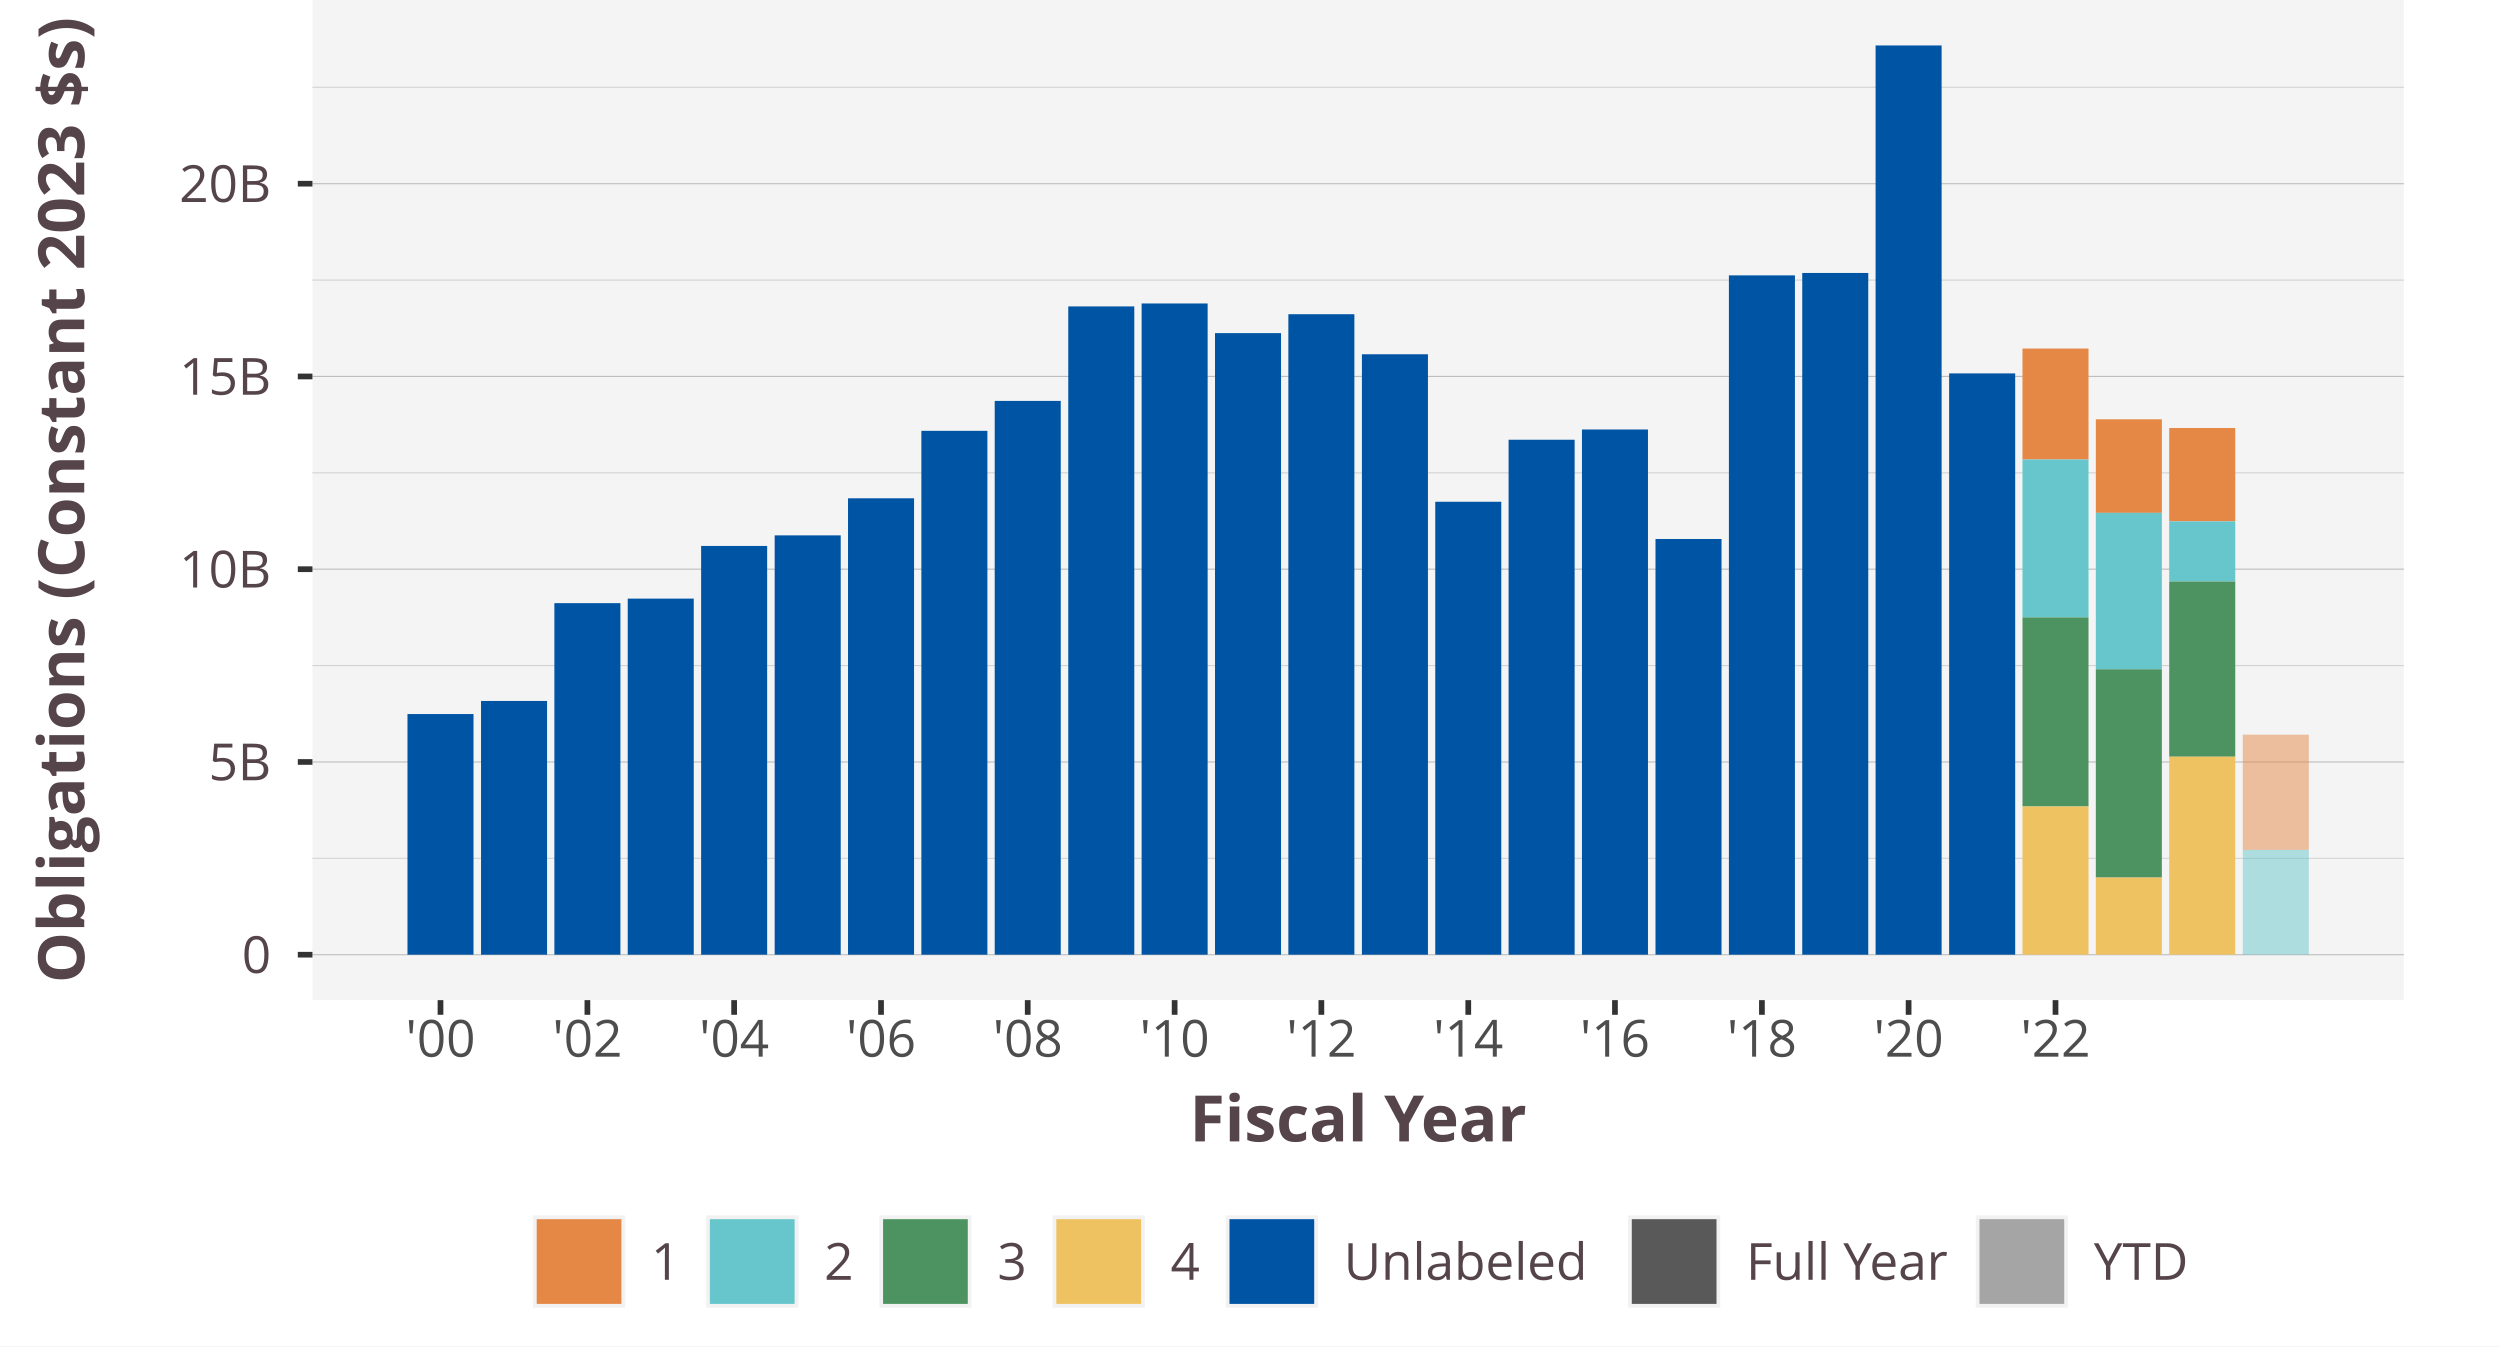
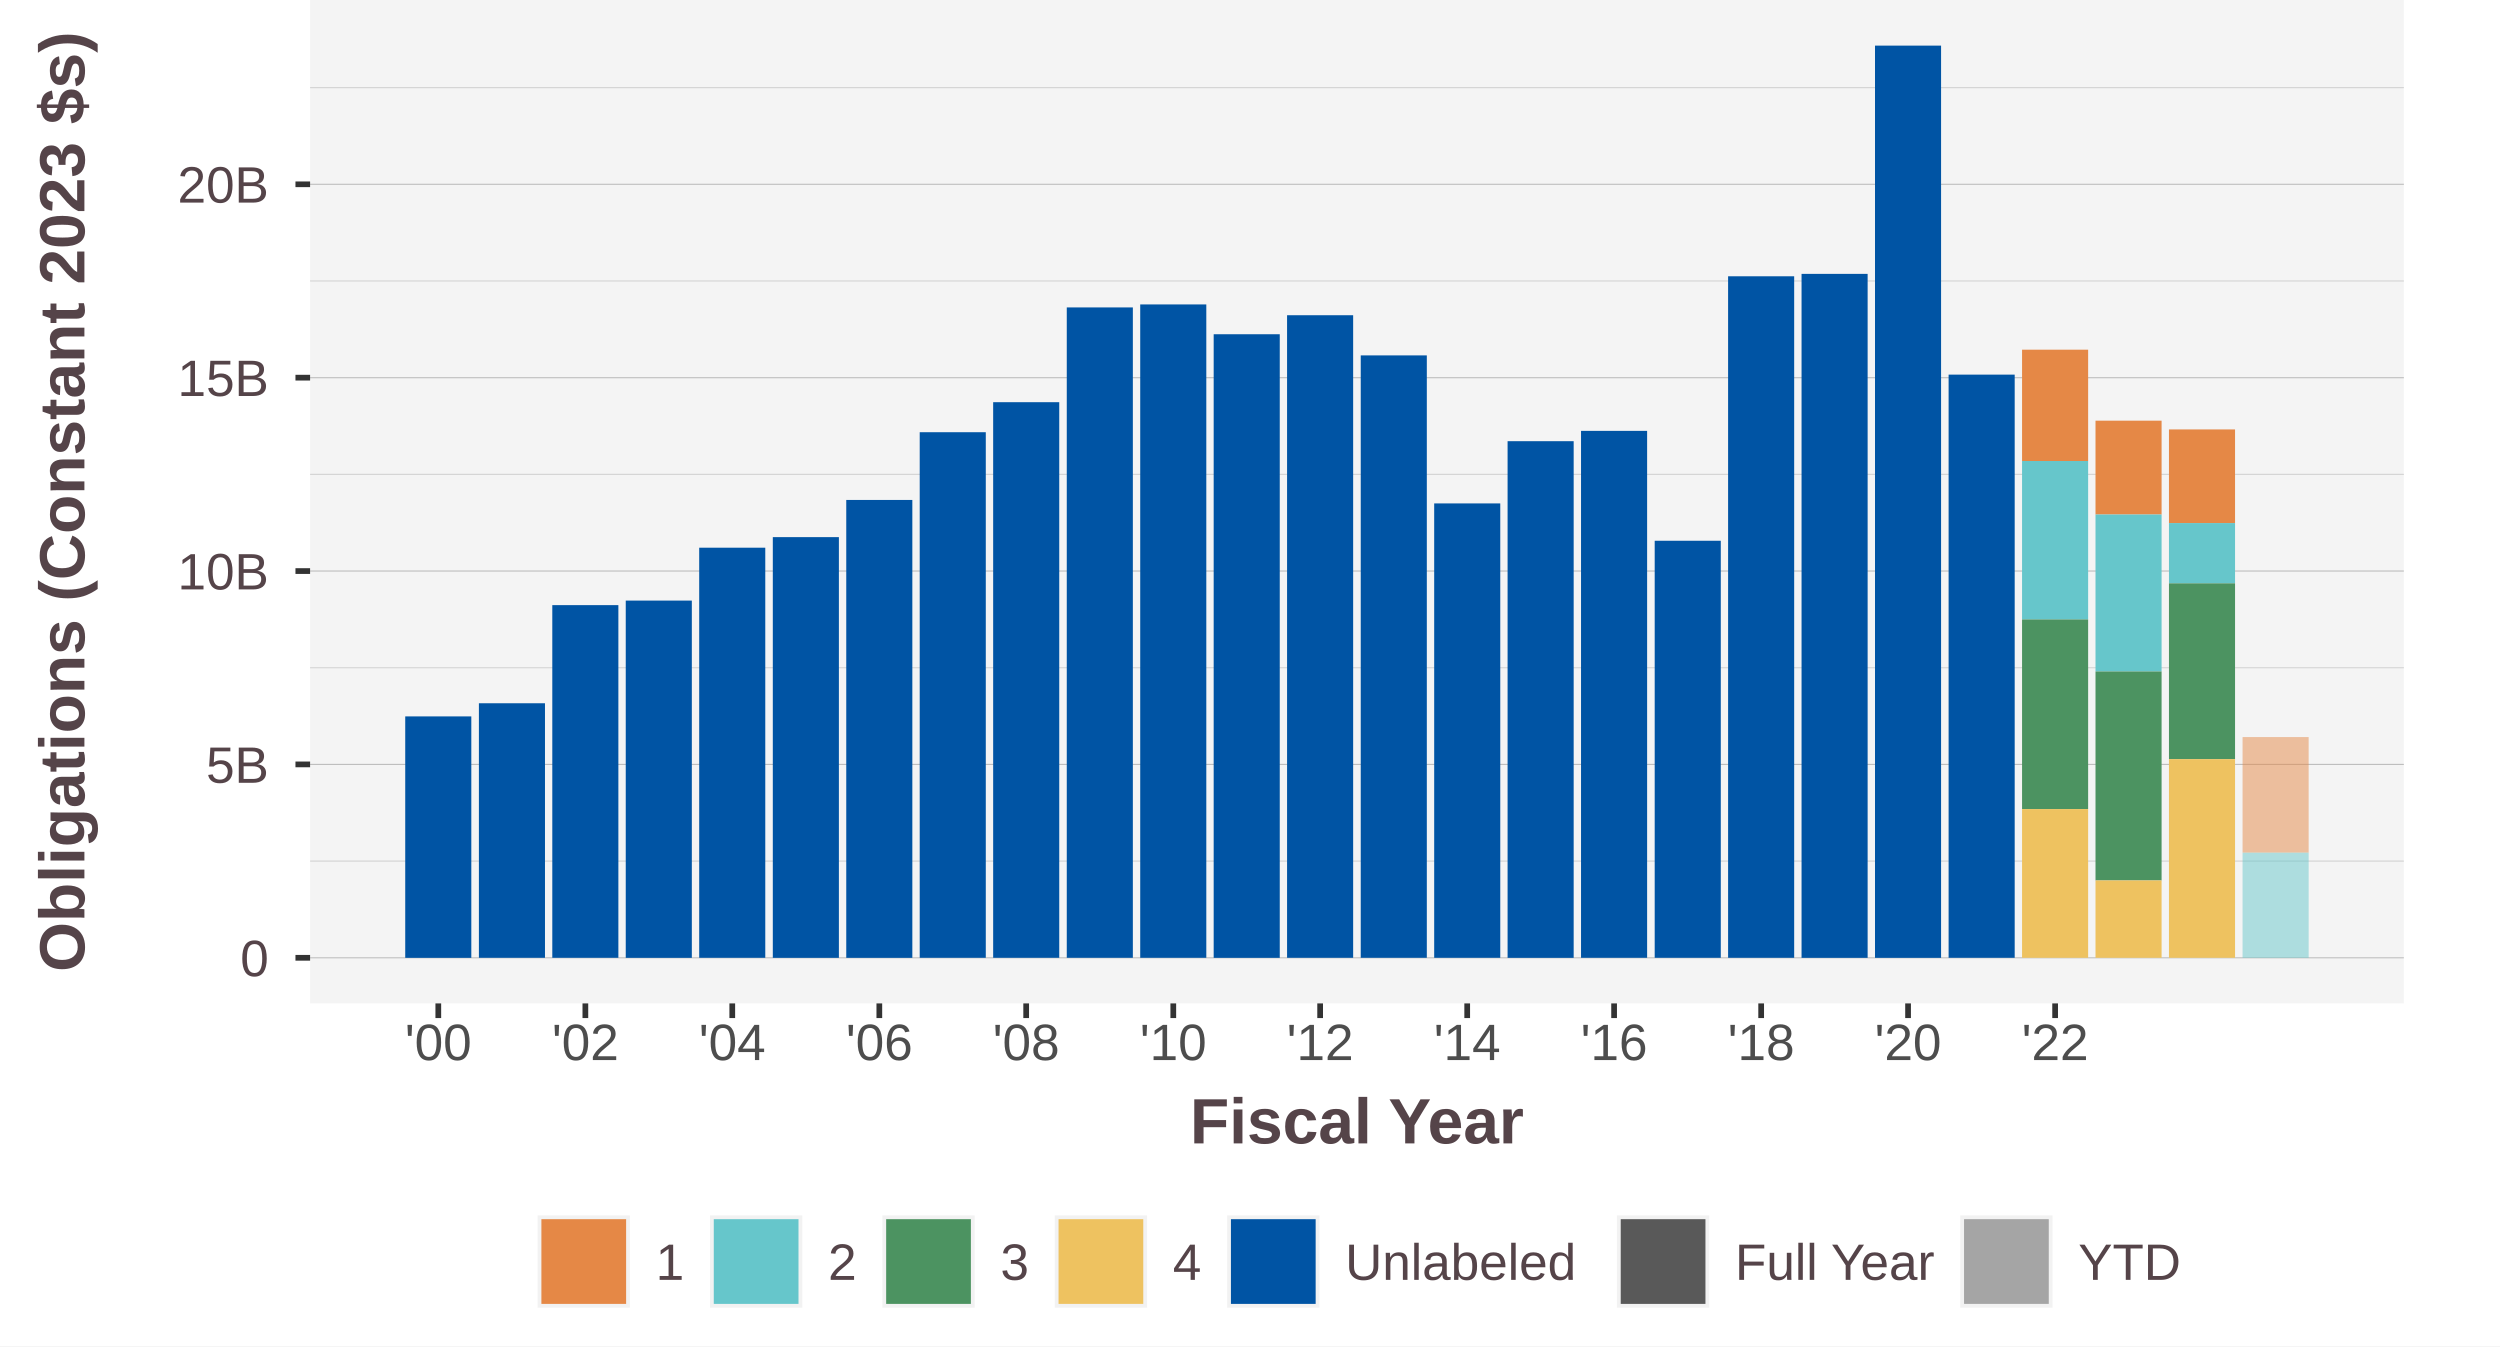
<svg xmlns="http://www.w3.org/2000/svg" class="svglite" width="468.00pt" height="252.00pt" viewBox="0 0 468.00 252.00">
  <defs>
    <style type="text/css">
    .svglite line, .svglite polyline, .svglite polygon, .svglite path, .svglite rect, .svglite circle {
      fill: none;
      stroke: #000000;
      stroke-linecap: round;
      stroke-linejoin: round;
      stroke-miterlimit: 10.00;
    }
    .svglite text {
      white-space: pre;
    }
  </style>
  </defs>
  <rect width="100%" height="100%" style="stroke: none; fill: #FFFFFF;" />
  <defs>
    <clipPath id="cpMC4wMHw0NjguMDB8MC4wMHwyNTIuMDA=">
      <rect x="0.00" y="0.00" width="468.00" height="252.00" />
    </clipPath>
  </defs>
  <g clip-path="url(#cpMC4wMHw0NjguMDB8MC4wMHwyNTIuMDA=)">
-     <rect x="0.00" y="-0" width="468.00" height="252.00" style="stroke-width: 1.07; stroke: #FFFFFF; fill: #FFFFFF;" />
+     <rect x="0.00" y="0.00" width="468.00" height="252.00" style="stroke-width: 1.07; stroke: #FFFFFF; fill: #FFFFFF;" />
  </g>
  <defs>
-     <clipPath id="cpNTguNDl8NDUwLjAwfDAuMDB8MTg3LjIz">
-       <rect x="58.49" y="0.00" width="391.51" height="187.23" />
+     <clipPath id="cpNTguMDV8NDUwLjAwfDAuMDB8MTg3Ljg0">
+       <rect x="58.05" y="0.00" width="391.95" height="187.84" />
    </clipPath>
  </defs>
-   <g clip-path="url(#cpNTguNDl8NDUwLjAwfDAuMDB8MTg3LjIz)">
-     <rect x="58.49" y="-0" width="391.51" height="187.23" style="stroke-width: 1.07; stroke: none; fill: #F4F4F4;" />
-     <polyline points="58.49,160.68 450.00,160.68 " style="stroke-width: 0.21; stroke: #D3D3D3; stroke-linecap: butt;" />
-     <polyline points="58.49,124.59 450.00,124.59 " style="stroke-width: 0.21; stroke: #D3D3D3; stroke-linecap: butt;" />
-     <polyline points="58.49,88.51 450.00,88.51 " style="stroke-width: 0.21; stroke: #D3D3D3; stroke-linecap: butt;" />
-     <polyline points="58.49,52.43 450.00,52.43 " style="stroke-width: 0.21; stroke: #D3D3D3; stroke-linecap: butt;" />
-     <polyline points="58.49,16.34 450.00,16.34 " style="stroke-width: 0.21; stroke: #D3D3D3; stroke-linecap: butt;" />
-     <polyline points="58.49,178.72 450.00,178.72 " style="stroke-width: 0.21; stroke: #BEBEBE; stroke-linecap: butt;" />
-     <polyline points="58.49,142.64 450.00,142.64 " style="stroke-width: 0.21; stroke: #BEBEBE; stroke-linecap: butt;" />
-     <polyline points="58.49,106.55 450.00,106.55 " style="stroke-width: 0.21; stroke: #BEBEBE; stroke-linecap: butt;" />
-     <polyline points="58.49,70.47 450.00,70.47 " style="stroke-width: 0.21; stroke: #BEBEBE; stroke-linecap: butt;" />
-     <polyline points="58.49,34.39 450.00,34.39 " style="stroke-width: 0.21; stroke: #BEBEBE; stroke-linecap: butt;" />
-     <rect x="378.61" y="65.25" width="12.36" height="20.77" style="stroke-width: 1.07; stroke: none; stroke-linecap: butt; stroke-linejoin: miter; fill: #E58846;" />
-     <rect x="392.34" y="78.49" width="12.36" height="17.52" style="stroke-width: 1.07; stroke: none; stroke-linecap: butt; stroke-linejoin: miter; fill: #E58846;" />
-     <rect x="406.08" y="80.12" width="12.36" height="17.48" style="stroke-width: 1.07; stroke: none; stroke-linecap: butt; stroke-linejoin: miter; fill: #E58846;" />
-     <rect x="419.85" y="137.53" width="12.36" height="21.57" style="stroke-width: 1.07; stroke: none; stroke-linecap: butt; stroke-linejoin: miter; fill: #E58846; fill-opacity: 0.50;" />
-     <rect x="378.61" y="86.02" width="12.36" height="29.56" style="stroke-width: 1.07; stroke: none; stroke-linecap: butt; stroke-linejoin: miter; fill: #66C6CB;" />
-     <rect x="392.34" y="96.00" width="12.36" height="29.29" style="stroke-width: 1.07; stroke: none; stroke-linecap: butt; stroke-linejoin: miter; fill: #66C6CB;" />
-     <rect x="406.08" y="97.60" width="12.36" height="11.24" style="stroke-width: 1.07; stroke: none; stroke-linecap: butt; stroke-linejoin: miter; fill: #66C6CB;" />
-     <rect x="419.85" y="159.10" width="12.36" height="19.62" style="stroke-width: 1.07; stroke: none; stroke-linecap: butt; stroke-linejoin: miter; fill: #66C6CB; fill-opacity: 0.50;" />
-     <rect x="378.61" y="115.58" width="12.36" height="35.39" style="stroke-width: 1.07; stroke: none; stroke-linecap: butt; stroke-linejoin: miter; fill: #4C9361;" />
-     <rect x="392.34" y="125.29" width="12.36" height="38.99" style="stroke-width: 1.07; stroke: none; stroke-linecap: butt; stroke-linejoin: miter; fill: #4C9361;" />
-     <rect x="406.08" y="108.85" width="12.36" height="32.81" style="stroke-width: 1.07; stroke: none; stroke-linecap: butt; stroke-linejoin: miter; fill: #4C9361;" />
-     <rect x="378.61" y="150.97" width="12.36" height="27.75" style="stroke-width: 1.07; stroke: none; stroke-linecap: butt; stroke-linejoin: miter; fill: #EEC260;" />
-     <rect x="392.34" y="164.28" width="12.36" height="14.44" style="stroke-width: 1.07; stroke: none; stroke-linecap: butt; stroke-linejoin: miter; fill: #EEC260;" />
-     <rect x="406.08" y="141.65" width="12.36" height="37.07" style="stroke-width: 1.07; stroke: none; stroke-linecap: butt; stroke-linejoin: miter; fill: #EEC260;" />
-     <rect x="76.28" y="133.67" width="12.36" height="45.05" style="stroke-width: 1.07; stroke: none; stroke-linecap: butt; stroke-linejoin: miter; fill: #0054A4;" />
-     <rect x="90.05" y="131.22" width="12.36" height="47.50" style="stroke-width: 1.07; stroke: none; stroke-linecap: butt; stroke-linejoin: miter; fill: #0054A4;" />
-     <rect x="103.78" y="112.91" width="12.36" height="65.81" style="stroke-width: 1.07; stroke: none; stroke-linecap: butt; stroke-linejoin: miter; fill: #0054A4;" />
-     <rect x="117.51" y="112.06" width="12.36" height="66.66" style="stroke-width: 1.07; stroke: none; stroke-linecap: butt; stroke-linejoin: miter; fill: #0054A4;" />
-     <rect x="131.25" y="102.20" width="12.36" height="76.52" style="stroke-width: 1.07; stroke: none; stroke-linecap: butt; stroke-linejoin: miter; fill: #0054A4;" />
-     <rect x="145.02" y="100.22" width="12.36" height="78.50" style="stroke-width: 1.07; stroke: none; stroke-linecap: butt; stroke-linejoin: miter; fill: #0054A4;" />
-     <rect x="158.75" y="93.28" width="12.36" height="85.44" style="stroke-width: 1.07; stroke: none; stroke-linecap: butt; stroke-linejoin: miter; fill: #0054A4;" />
-     <rect x="172.48" y="80.65" width="12.36" height="98.07" style="stroke-width: 1.07; stroke: none; stroke-linecap: butt; stroke-linejoin: miter; fill: #0054A4;" />
-     <rect x="186.21" y="75.05" width="12.36" height="103.67" style="stroke-width: 1.07; stroke: none; stroke-linecap: butt; stroke-linejoin: miter; fill: #0054A4;" />
-     <rect x="199.98" y="57.36" width="12.36" height="121.36" style="stroke-width: 1.07; stroke: none; stroke-linecap: butt; stroke-linejoin: miter; fill: #0054A4;" />
-     <rect x="213.71" y="56.81" width="12.36" height="121.91" style="stroke-width: 1.07; stroke: none; stroke-linecap: butt; stroke-linejoin: miter; fill: #0054A4;" />
-     <rect x="227.45" y="62.36" width="12.36" height="116.36" style="stroke-width: 1.07; stroke: none; stroke-linecap: butt; stroke-linejoin: miter; fill: #0054A4;" />
-     <rect x="241.18" y="58.82" width="12.36" height="119.90" style="stroke-width: 1.07; stroke: none; stroke-linecap: butt; stroke-linejoin: miter; fill: #0054A4;" />
-     <rect x="254.95" y="66.32" width="12.36" height="112.40" style="stroke-width: 1.07; stroke: none; stroke-linecap: butt; stroke-linejoin: miter; fill: #0054A4;" />
-     <rect x="268.68" y="93.93" width="12.36" height="84.79" style="stroke-width: 1.07; stroke: none; stroke-linecap: butt; stroke-linejoin: miter; fill: #0054A4;" />
-     <rect x="282.41" y="82.32" width="12.36" height="96.40" style="stroke-width: 1.07; stroke: none; stroke-linecap: butt; stroke-linejoin: miter; fill: #0054A4;" />
-     <rect x="296.14" y="80.40" width="12.36" height="98.32" style="stroke-width: 1.07; stroke: none; stroke-linecap: butt; stroke-linejoin: miter; fill: #0054A4;" />
-     <rect x="309.91" y="100.90" width="12.36" height="77.82" style="stroke-width: 1.07; stroke: none; stroke-linecap: butt; stroke-linejoin: miter; fill: #0054A4;" />
-     <rect x="323.65" y="51.55" width="12.36" height="127.17" style="stroke-width: 1.07; stroke: none; stroke-linecap: butt; stroke-linejoin: miter; fill: #0054A4;" />
-     <rect x="337.38" y="51.10" width="12.36" height="127.62" style="stroke-width: 1.07; stroke: none; stroke-linecap: butt; stroke-linejoin: miter; fill: #0054A4;" />
-     <rect x="351.11" y="8.51" width="12.36" height="170.21" style="stroke-width: 1.07; stroke: none; stroke-linecap: butt; stroke-linejoin: miter; fill: #0054A4;" />
-     <rect x="364.88" y="69.90" width="12.36" height="108.82" style="stroke-width: 1.07; stroke: none; stroke-linecap: butt; stroke-linejoin: miter; fill: #0054A4;" />
+   <g clip-path="url(#cpNTguMDV8NDUwLjAwfDAuMDB8MTg3Ljg0)">
+     <rect x="58.05" y="-0" width="391.95" height="187.84" style="stroke-width: 1.07; stroke: none; fill: #F4F4F4;" />
+     <polyline points="58.05,161.20 450.00,161.20 " style="stroke-width: 0.21; stroke: #D3D3D3; stroke-linecap: butt;" />
+     <polyline points="58.05,125.00 450.00,125.00 " style="stroke-width: 0.21; stroke: #D3D3D3; stroke-linecap: butt;" />
+     <polyline points="58.05,88.80 450.00,88.80 " style="stroke-width: 0.21; stroke: #D3D3D3; stroke-linecap: butt;" />
+     <polyline points="58.05,52.60 450.00,52.60 " style="stroke-width: 0.21; stroke: #D3D3D3; stroke-linecap: butt;" />
+     <polyline points="58.05,16.40 450.00,16.40 " style="stroke-width: 0.21; stroke: #D3D3D3; stroke-linecap: butt;" />
+     <polyline points="58.05,179.30 450.00,179.30 " style="stroke-width: 0.21; stroke: #BEBEBE; stroke-linecap: butt;" />
+     <polyline points="58.05,143.10 450.00,143.10 " style="stroke-width: 0.21; stroke: #BEBEBE; stroke-linecap: butt;" />
+     <polyline points="58.05,106.90 450.00,106.90 " style="stroke-width: 0.21; stroke: #BEBEBE; stroke-linecap: butt;" />
+     <polyline points="58.05,70.70 450.00,70.70 " style="stroke-width: 0.21; stroke: #BEBEBE; stroke-linecap: butt;" />
+     <polyline points="58.05,34.50 450.00,34.50 " style="stroke-width: 0.21; stroke: #BEBEBE; stroke-linecap: butt;" />
+     <rect x="378.53" y="65.46" width="12.37" height="20.84" style="stroke-width: 1.07; stroke: none; stroke-linecap: butt; stroke-linejoin: miter; fill: #E58846;" />
+     <rect x="392.28" y="78.75" width="12.37" height="17.57" style="stroke-width: 1.07; stroke: none; stroke-linecap: butt; stroke-linejoin: miter; fill: #E58846;" />
+     <rect x="406.03" y="80.39" width="12.37" height="17.54" style="stroke-width: 1.07; stroke: none; stroke-linecap: butt; stroke-linejoin: miter; fill: #E58846;" />
+     <rect x="419.81" y="137.98" width="12.37" height="21.64" style="stroke-width: 1.07; stroke: none; stroke-linecap: butt; stroke-linejoin: miter; fill: #E58846; fill-opacity: 0.50;" />
+     <rect x="378.53" y="86.30" width="12.37" height="29.66" style="stroke-width: 1.07; stroke: none; stroke-linecap: butt; stroke-linejoin: miter; fill: #66C6CB;" />
+     <rect x="392.28" y="96.32" width="12.37" height="29.38" style="stroke-width: 1.07; stroke: none; stroke-linecap: butt; stroke-linejoin: miter; fill: #66C6CB;" />
+     <rect x="406.03" y="97.92" width="12.37" height="11.28" style="stroke-width: 1.07; stroke: none; stroke-linecap: butt; stroke-linejoin: miter; fill: #66C6CB;" />
+     <rect x="419.81" y="159.62" width="12.37" height="19.69" style="stroke-width: 1.07; stroke: none; stroke-linecap: butt; stroke-linejoin: miter; fill: #66C6CB; fill-opacity: 0.50;" />
+     <rect x="378.53" y="115.96" width="12.37" height="35.50" style="stroke-width: 1.07; stroke: none; stroke-linecap: butt; stroke-linejoin: miter; fill: #4C9361;" />
+     <rect x="392.28" y="125.70" width="12.37" height="39.12" style="stroke-width: 1.07; stroke: none; stroke-linecap: butt; stroke-linejoin: miter; fill: #4C9361;" />
+     <rect x="406.03" y="109.20" width="12.37" height="32.91" style="stroke-width: 1.07; stroke: none; stroke-linecap: butt; stroke-linejoin: miter; fill: #4C9361;" />
+     <rect x="378.53" y="151.46" width="12.37" height="27.84" style="stroke-width: 1.07; stroke: none; stroke-linecap: butt; stroke-linejoin: miter; fill: #EEC260;" />
+     <rect x="392.28" y="164.82" width="12.37" height="14.48" style="stroke-width: 1.07; stroke: none; stroke-linecap: butt; stroke-linejoin: miter; fill: #EEC260;" />
+     <rect x="406.03" y="142.11" width="12.37" height="37.19" style="stroke-width: 1.07; stroke: none; stroke-linecap: butt; stroke-linejoin: miter; fill: #EEC260;" />
+     <rect x="75.86" y="134.11" width="12.37" height="45.20" style="stroke-width: 1.07; stroke: none; stroke-linecap: butt; stroke-linejoin: miter; fill: #0054A4;" />
+     <rect x="89.65" y="131.65" width="12.37" height="47.65" style="stroke-width: 1.07; stroke: none; stroke-linecap: butt; stroke-linejoin: miter; fill: #0054A4;" />
+     <rect x="103.39" y="113.28" width="12.37" height="66.02" style="stroke-width: 1.07; stroke: none; stroke-linecap: butt; stroke-linejoin: miter; fill: #0054A4;" />
+     <rect x="117.14" y="112.43" width="12.37" height="66.88" style="stroke-width: 1.07; stroke: none; stroke-linecap: butt; stroke-linejoin: miter; fill: #0054A4;" />
+     <rect x="130.89" y="102.53" width="12.37" height="76.77" style="stroke-width: 1.07; stroke: none; stroke-linecap: butt; stroke-linejoin: miter; fill: #0054A4;" />
+     <rect x="144.67" y="100.55" width="12.37" height="78.76" style="stroke-width: 1.07; stroke: none; stroke-linecap: butt; stroke-linejoin: miter; fill: #0054A4;" />
+     <rect x="158.42" y="93.59" width="12.37" height="85.72" style="stroke-width: 1.07; stroke: none; stroke-linecap: butt; stroke-linejoin: miter; fill: #0054A4;" />
+     <rect x="172.17" y="80.91" width="12.37" height="98.39" style="stroke-width: 1.07; stroke: none; stroke-linecap: butt; stroke-linejoin: miter; fill: #0054A4;" />
+     <rect x="185.92" y="75.29" width="12.37" height="104.01" style="stroke-width: 1.07; stroke: none; stroke-linecap: butt; stroke-linejoin: miter; fill: #0054A4;" />
+     <rect x="199.70" y="57.55" width="12.37" height="121.75" style="stroke-width: 1.07; stroke: none; stroke-linecap: butt; stroke-linejoin: miter; fill: #0054A4;" />
+     <rect x="213.45" y="56.99" width="12.37" height="122.31" style="stroke-width: 1.07; stroke: none; stroke-linecap: butt; stroke-linejoin: miter; fill: #0054A4;" />
+     <rect x="227.20" y="62.57" width="12.37" height="116.74" style="stroke-width: 1.07; stroke: none; stroke-linecap: butt; stroke-linejoin: miter; fill: #0054A4;" />
+     <rect x="240.94" y="59.01" width="12.37" height="120.29" style="stroke-width: 1.07; stroke: none; stroke-linecap: butt; stroke-linejoin: miter; fill: #0054A4;" />
+     <rect x="254.73" y="66.53" width="12.37" height="112.77" style="stroke-width: 1.07; stroke: none; stroke-linecap: butt; stroke-linejoin: miter; fill: #0054A4;" />
+     <rect x="268.48" y="94.24" width="12.37" height="85.06" style="stroke-width: 1.07; stroke: none; stroke-linecap: butt; stroke-linejoin: miter; fill: #0054A4;" />
+     <rect x="282.22" y="82.59" width="12.37" height="96.72" style="stroke-width: 1.07; stroke: none; stroke-linecap: butt; stroke-linejoin: miter; fill: #0054A4;" />
+     <rect x="295.97" y="80.66" width="12.37" height="98.64" style="stroke-width: 1.07; stroke: none; stroke-linecap: butt; stroke-linejoin: miter; fill: #0054A4;" />
+     <rect x="309.76" y="101.23" width="12.37" height="78.07" style="stroke-width: 1.07; stroke: none; stroke-linecap: butt; stroke-linejoin: miter; fill: #0054A4;" />
+     <rect x="323.50" y="51.72" width="12.37" height="127.58" style="stroke-width: 1.07; stroke: none; stroke-linecap: butt; stroke-linejoin: miter; fill: #0054A4;" />
+     <rect x="337.25" y="51.27" width="12.37" height="128.04" style="stroke-width: 1.07; stroke: none; stroke-linecap: butt; stroke-linejoin: miter; fill: #0054A4;" />
+     <rect x="351.00" y="8.54" width="12.37" height="170.77" style="stroke-width: 1.07; stroke: none; stroke-linecap: butt; stroke-linejoin: miter; fill: #0054A4;" />
+     <rect x="364.78" y="70.13" width="12.37" height="109.17" style="stroke-width: 1.07; stroke: none; stroke-linecap: butt; stroke-linejoin: miter; fill: #0054A4;" />
  </g>
  <g clip-path="url(#cpMC4wMHw0NjguMDB8MC4wMHwyNTIuMDA=)">
-     <text x="50.76" y="182.14" text-anchor="end" style="font-size: 9.60px;fill: #554449; font-family: &quot;Open Sans&quot;;" textLength="5.49px" lengthAdjust="spacingAndGlyphs">0</text>
-     <text x="50.76" y="146.06" text-anchor="end" style="font-size: 9.60px;fill: #554449; font-family: &quot;Open Sans&quot;;" textLength="11.68px" lengthAdjust="spacingAndGlyphs">5B</text>
-     <text x="50.76" y="109.98" text-anchor="end" style="font-size: 9.60px;fill: #554449; font-family: &quot;Open Sans&quot;;" textLength="17.16px" lengthAdjust="spacingAndGlyphs">10B</text>
-     <text x="50.76" y="73.89" text-anchor="end" style="font-size: 9.60px;fill: #554449; font-family: &quot;Open Sans&quot;;" textLength="17.16px" lengthAdjust="spacingAndGlyphs">15B</text>
-     <text x="50.76" y="37.81" text-anchor="end" style="font-size: 9.60px;fill: #554449; font-family: &quot;Open Sans&quot;;" textLength="17.16px" lengthAdjust="spacingAndGlyphs">20B</text>
-     <polyline points="55.75,178.72 58.49,178.72 " style="stroke-width: 1.07; stroke: #333333; stroke-linecap: butt;" />
-     <polyline points="55.75,142.64 58.49,142.64 " style="stroke-width: 1.07; stroke: #333333; stroke-linecap: butt;" />
-     <polyline points="55.75,106.55 58.49,106.55 " style="stroke-width: 1.07; stroke: #333333; stroke-linecap: butt;" />
-     <polyline points="55.75,70.47 58.49,70.47 " style="stroke-width: 1.07; stroke: #333333; stroke-linecap: butt;" />
-     <polyline points="55.75,34.39 58.49,34.39 " style="stroke-width: 1.07; stroke: #333333; stroke-linecap: butt;" />
-     <polyline points="82.46,189.97 82.46,187.23 " style="stroke-width: 1.07; stroke: #333333; stroke-linecap: butt;" />
-     <polyline points="109.96,189.97 109.96,187.23 " style="stroke-width: 1.07; stroke: #333333; stroke-linecap: butt;" />
-     <polyline points="137.43,189.97 137.43,187.23 " style="stroke-width: 1.07; stroke: #333333; stroke-linecap: butt;" />
-     <polyline points="164.93,189.97 164.93,187.23 " style="stroke-width: 1.07; stroke: #333333; stroke-linecap: butt;" />
-     <polyline points="192.39,189.97 192.39,187.23 " style="stroke-width: 1.07; stroke: #333333; stroke-linecap: butt;" />
-     <polyline points="219.89,189.97 219.89,187.23 " style="stroke-width: 1.07; stroke: #333333; stroke-linecap: butt;" />
-     <polyline points="247.36,189.97 247.36,187.23 " style="stroke-width: 1.07; stroke: #333333; stroke-linecap: butt;" />
-     <polyline points="274.86,189.97 274.86,187.23 " style="stroke-width: 1.07; stroke: #333333; stroke-linecap: butt;" />
-     <polyline points="302.32,189.97 302.32,187.23 " style="stroke-width: 1.07; stroke: #333333; stroke-linecap: butt;" />
-     <polyline points="329.83,189.97 329.83,187.23 " style="stroke-width: 1.07; stroke: #333333; stroke-linecap: butt;" />
-     <polyline points="357.29,189.97 357.29,187.23 " style="stroke-width: 1.07; stroke: #333333; stroke-linecap: butt;" />
-     <polyline points="384.79,189.97 384.79,187.23 " style="stroke-width: 1.07; stroke: #333333; stroke-linecap: butt;" />
-     <text x="82.46" y="197.81" text-anchor="middle" style="font-size: 9.60px;fill: #4D4D4D; font-family: &quot;Open Sans&quot;;" textLength="13.08px" lengthAdjust="spacingAndGlyphs">'00</text>
-     <text x="109.96" y="197.81" text-anchor="middle" style="font-size: 9.60px;fill: #4D4D4D; font-family: &quot;Open Sans&quot;;" textLength="13.08px" lengthAdjust="spacingAndGlyphs">'02</text>
-     <text x="137.43" y="197.81" text-anchor="middle" style="font-size: 9.60px;fill: #4D4D4D; font-family: &quot;Open Sans&quot;;" textLength="13.08px" lengthAdjust="spacingAndGlyphs">'04</text>
-     <text x="164.93" y="197.81" text-anchor="middle" style="font-size: 9.60px;fill: #4D4D4D; font-family: &quot;Open Sans&quot;;" textLength="13.08px" lengthAdjust="spacingAndGlyphs">'06</text>
-     <text x="192.39" y="197.81" text-anchor="middle" style="font-size: 9.60px;fill: #4D4D4D; font-family: &quot;Open Sans&quot;;" textLength="13.08px" lengthAdjust="spacingAndGlyphs">'08</text>
-     <text x="219.89" y="197.81" text-anchor="middle" style="font-size: 9.60px;fill: #4D4D4D; font-family: &quot;Open Sans&quot;;" textLength="13.08px" lengthAdjust="spacingAndGlyphs">'10</text>
-     <text x="247.36" y="197.81" text-anchor="middle" style="font-size: 9.60px;fill: #4D4D4D; font-family: &quot;Open Sans&quot;;" textLength="13.08px" lengthAdjust="spacingAndGlyphs">'12</text>
-     <text x="274.86" y="197.81" text-anchor="middle" style="font-size: 9.60px;fill: #4D4D4D; font-family: &quot;Open Sans&quot;;" textLength="13.08px" lengthAdjust="spacingAndGlyphs">'14</text>
-     <text x="302.32" y="197.81" text-anchor="middle" style="font-size: 9.60px;fill: #4D4D4D; font-family: &quot;Open Sans&quot;;" textLength="13.08px" lengthAdjust="spacingAndGlyphs">'16</text>
-     <text x="329.83" y="197.81" text-anchor="middle" style="font-size: 9.60px;fill: #4D4D4D; font-family: &quot;Open Sans&quot;;" textLength="13.08px" lengthAdjust="spacingAndGlyphs">'18</text>
-     <text x="357.29" y="197.81" text-anchor="middle" style="font-size: 9.60px;fill: #4D4D4D; font-family: &quot;Open Sans&quot;;" textLength="13.08px" lengthAdjust="spacingAndGlyphs">'20</text>
-     <text x="384.79" y="197.81" text-anchor="middle" style="font-size: 9.60px;fill: #4D4D4D; font-family: &quot;Open Sans&quot;;" textLength="13.08px" lengthAdjust="spacingAndGlyphs">'22</text>
-     <text x="254.24" y="213.67" text-anchor="middle" style="font-size: 12.00px; font-weight: bold;fill: #554449; font-family: &quot;Open Sans&quot;;" textLength="63.71px" lengthAdjust="spacingAndGlyphs">Fiscal Year</text>
-     <text transform="translate(15.77,93.62) rotate(-90)" text-anchor="middle" style="font-size: 12.00px; font-weight: bold;fill: #554449; font-family: &quot;Open Sans&quot;;" textLength="180.95px" lengthAdjust="spacingAndGlyphs">Obligations (Constant 2023 $s)</text>
-     <rect x="96.93" y="227.52" width="202.16" height="17.28" style="stroke-width: 1.07; stroke: none; fill: #FFFFFF;" />
-     <rect x="99.76" y="227.52" width="17.28" height="17.28" style="stroke-width: 1.07; stroke: none; fill: #F2F2F2;" />
-     <rect x="100.47" y="228.23" width="15.86" height="15.86" style="stroke-width: 1.07; stroke: none; stroke-linecap: butt; stroke-linejoin: miter; fill: #E58846;" />
-     <rect x="132.19" y="227.52" width="17.28" height="17.28" style="stroke-width: 1.07; stroke: none; fill: #F2F2F2;" />
-     <rect x="132.89" y="228.23" width="15.86" height="15.86" style="stroke-width: 1.07; stroke: none; stroke-linecap: butt; stroke-linejoin: miter; fill: #66C6CB;" />
-     <rect x="164.61" y="227.52" width="17.28" height="17.28" style="stroke-width: 1.07; stroke: none; fill: #F2F2F2;" />
-     <rect x="165.31" y="228.23" width="15.86" height="15.86" style="stroke-width: 1.07; stroke: none; stroke-linecap: butt; stroke-linejoin: miter; fill: #4C9361;" />
-     <rect x="197.03" y="227.52" width="17.28" height="17.28" style="stroke-width: 1.07; stroke: none; fill: #F2F2F2;" />
-     <rect x="197.74" y="228.23" width="15.86" height="15.86" style="stroke-width: 1.07; stroke: none; stroke-linecap: butt; stroke-linejoin: miter; fill: #EEC260;" />
-     <rect x="229.45" y="227.52" width="17.28" height="17.28" style="stroke-width: 1.07; stroke: none; fill: #F2F2F2;" />
-     <rect x="230.16" y="228.23" width="15.86" height="15.86" style="stroke-width: 1.07; stroke: none; stroke-linecap: butt; stroke-linejoin: miter; fill: #0054A4;" />
-     <text x="121.87" y="239.58" style="font-size: 9.60px;fill: #554449; font-family: &quot;Open Sans&quot;;" textLength="5.49px" lengthAdjust="spacingAndGlyphs">1</text>
-     <text x="154.29" y="239.58" style="font-size: 9.60px;fill: #554449; font-family: &quot;Open Sans&quot;;" textLength="5.49px" lengthAdjust="spacingAndGlyphs">2</text>
-     <text x="186.71" y="239.58" style="font-size: 9.60px;fill: #554449; font-family: &quot;Open Sans&quot;;" textLength="5.49px" lengthAdjust="spacingAndGlyphs">3</text>
-     <text x="219.13" y="239.58" style="font-size: 9.60px;fill: #554449; font-family: &quot;Open Sans&quot;;" textLength="5.49px" lengthAdjust="spacingAndGlyphs">4</text>
-     <text x="251.55" y="239.58" style="font-size: 9.60px;fill: #554449; font-family: &quot;Open Sans&quot;;" textLength="45.55px" lengthAdjust="spacingAndGlyphs">Unlabeled</text>
-     <rect x="301.93" y="227.52" width="109.63" height="17.28" style="stroke-width: 1.07; stroke: none; fill: #FFFFFF;" />
-     <rect x="304.76" y="227.52" width="17.28" height="17.28" style="stroke-width: 1.07; stroke: none; fill: #F2F2F2;" />
-     <rect x="305.47" y="228.23" width="15.86" height="15.86" style="stroke-width: 1.07; stroke: none; stroke-linecap: butt; stroke-linejoin: miter; fill: #595959;" />
-     <rect x="369.85" y="227.52" width="17.28" height="17.28" style="stroke-width: 1.07; stroke: none; fill: #F2F2F2;" />
-     <rect x="370.56" y="228.23" width="15.86" height="15.86" style="stroke-width: 1.07; stroke: none; stroke-linecap: butt; stroke-linejoin: miter; fill: #595959; fill-opacity: 0.50;" />
-     <text x="326.87" y="239.58" style="font-size: 9.60px;fill: #554449; font-family: &quot;Open Sans&quot;;" textLength="38.15px" lengthAdjust="spacingAndGlyphs">Full Year</text>
-     <text x="391.96" y="239.58" style="font-size: 9.60px;fill: #554449; font-family: &quot;Open Sans&quot;;" textLength="17.60px" lengthAdjust="spacingAndGlyphs">YTD</text>
+     <text x="50.32" y="182.74" text-anchor="end" style="font-size: 9.60px;fill: #554449; font-family: &quot;Arial&quot;;" textLength="5.34px" lengthAdjust="spacingAndGlyphs">0</text>
+     <text x="50.32" y="146.54" text-anchor="end" style="font-size: 9.60px;fill: #554449; font-family: &quot;Arial&quot;;" textLength="11.73px" lengthAdjust="spacingAndGlyphs">5B</text>
+     <text x="50.32" y="110.34" text-anchor="end" style="font-size: 9.60px;fill: #554449; font-family: &quot;Arial&quot;;" textLength="17.06px" lengthAdjust="spacingAndGlyphs">10B</text>
+     <text x="50.32" y="74.13" text-anchor="end" style="font-size: 9.60px;fill: #554449; font-family: &quot;Arial&quot;;" textLength="17.06px" lengthAdjust="spacingAndGlyphs">15B</text>
+     <text x="50.32" y="37.93" text-anchor="end" style="font-size: 9.60px;fill: #554449; font-family: &quot;Arial&quot;;" textLength="17.06px" lengthAdjust="spacingAndGlyphs">20B</text>
+     <polyline points="55.31,179.30 58.05,179.30 " style="stroke-width: 1.07; stroke: #333333; stroke-linecap: butt;" />
+     <polyline points="55.31,143.10 58.05,143.10 " style="stroke-width: 1.07; stroke: #333333; stroke-linecap: butt;" />
+     <polyline points="55.31,106.90 58.05,106.90 " style="stroke-width: 1.07; stroke: #333333; stroke-linecap: butt;" />
+     <polyline points="55.31,70.70 58.05,70.70 " style="stroke-width: 1.07; stroke: #333333; stroke-linecap: butt;" />
+     <polyline points="55.31,34.50 58.05,34.50 " style="stroke-width: 1.07; stroke: #333333; stroke-linecap: butt;" />
+     <polyline points="82.05,190.58 82.05,187.84 " style="stroke-width: 1.07; stroke: #333333; stroke-linecap: butt;" />
+     <polyline points="109.58,190.58 109.58,187.84 " style="stroke-width: 1.07; stroke: #333333; stroke-linecap: butt;" />
+     <polyline points="137.08,190.58 137.08,187.84 " style="stroke-width: 1.07; stroke: #333333; stroke-linecap: butt;" />
+     <polyline points="164.61,190.58 164.61,187.84 " style="stroke-width: 1.07; stroke: #333333; stroke-linecap: butt;" />
+     <polyline points="192.10,190.58 192.10,187.84 " style="stroke-width: 1.07; stroke: #333333; stroke-linecap: butt;" />
+     <polyline points="219.64,190.58 219.64,187.84 " style="stroke-width: 1.07; stroke: #333333; stroke-linecap: butt;" />
+     <polyline points="247.13,190.58 247.13,187.84 " style="stroke-width: 1.07; stroke: #333333; stroke-linecap: butt;" />
+     <polyline points="274.66,190.58 274.66,187.84 " style="stroke-width: 1.07; stroke: #333333; stroke-linecap: butt;" />
+     <polyline points="302.16,190.58 302.16,187.84 " style="stroke-width: 1.07; stroke: #333333; stroke-linecap: butt;" />
+     <polyline points="329.69,190.58 329.69,187.84 " style="stroke-width: 1.07; stroke: #333333; stroke-linecap: butt;" />
+     <polyline points="357.19,190.58 357.19,187.84 " style="stroke-width: 1.07; stroke: #333333; stroke-linecap: butt;" />
+     <polyline points="384.72,190.58 384.72,187.84 " style="stroke-width: 1.07; stroke: #333333; stroke-linecap: butt;" />
+     <text x="82.05" y="198.45" text-anchor="middle" style="font-size: 9.60px;fill: #4D4D4D; font-family: &quot;Arial&quot;;" textLength="12.50px" lengthAdjust="spacingAndGlyphs">'00</text>
+     <text x="109.58" y="198.45" text-anchor="middle" style="font-size: 9.60px;fill: #4D4D4D; font-family: &quot;Arial&quot;;" textLength="12.50px" lengthAdjust="spacingAndGlyphs">'02</text>
+     <text x="137.08" y="198.45" text-anchor="middle" style="font-size: 9.60px;fill: #4D4D4D; font-family: &quot;Arial&quot;;" textLength="12.50px" lengthAdjust="spacingAndGlyphs">'04</text>
+     <text x="164.61" y="198.45" text-anchor="middle" style="font-size: 9.60px;fill: #4D4D4D; font-family: &quot;Arial&quot;;" textLength="12.50px" lengthAdjust="spacingAndGlyphs">'06</text>
+     <text x="192.10" y="198.45" text-anchor="middle" style="font-size: 9.60px;fill: #4D4D4D; font-family: &quot;Arial&quot;;" textLength="12.50px" lengthAdjust="spacingAndGlyphs">'08</text>
+     <text x="219.64" y="198.45" text-anchor="middle" style="font-size: 9.60px;fill: #4D4D4D; font-family: &quot;Arial&quot;;" textLength="12.50px" lengthAdjust="spacingAndGlyphs">'10</text>
+     <text x="247.13" y="198.45" text-anchor="middle" style="font-size: 9.60px;fill: #4D4D4D; font-family: &quot;Arial&quot;;" textLength="12.50px" lengthAdjust="spacingAndGlyphs">'12</text>
+     <text x="274.66" y="198.45" text-anchor="middle" style="font-size: 9.60px;fill: #4D4D4D; font-family: &quot;Arial&quot;;" textLength="12.50px" lengthAdjust="spacingAndGlyphs">'14</text>
+     <text x="302.16" y="198.45" text-anchor="middle" style="font-size: 9.60px;fill: #4D4D4D; font-family: &quot;Arial&quot;;" textLength="12.50px" lengthAdjust="spacingAndGlyphs">'16</text>
+     <text x="329.69" y="198.45" text-anchor="middle" style="font-size: 9.60px;fill: #4D4D4D; font-family: &quot;Arial&quot;;" textLength="12.50px" lengthAdjust="spacingAndGlyphs">'18</text>
+     <text x="357.19" y="198.45" text-anchor="middle" style="font-size: 9.60px;fill: #4D4D4D; font-family: &quot;Arial&quot;;" textLength="12.50px" lengthAdjust="spacingAndGlyphs">'20</text>
+     <text x="384.72" y="198.45" text-anchor="middle" style="font-size: 9.60px;fill: #4D4D4D; font-family: &quot;Arial&quot;;" textLength="12.50px" lengthAdjust="spacingAndGlyphs">'22</text>
+     <text x="254.02" y="214.04" text-anchor="middle" style="font-size: 12.00px; font-weight: bold;fill: #554449; font-family: &quot;Arial&quot;;" textLength="62.50px" lengthAdjust="spacingAndGlyphs">Fiscal Year</text>
+     <text transform="translate(15.80,93.92) rotate(-90)" text-anchor="middle" style="font-size: 12.00px; font-weight: bold;fill: #554449; font-family: &quot;Arial&quot;;" textLength="176.04px" lengthAdjust="spacingAndGlyphs">Obligations (Constant 2023 $s)</text>
+     <rect x="97.81" y="227.52" width="199.21" height="17.28" style="stroke-width: 1.07; stroke: none; fill: #FFFFFF;" />
+     <rect x="100.64" y="227.52" width="17.28" height="17.28" style="stroke-width: 1.07; stroke: none; fill: #F2F2F2;" />
+     <rect x="101.35" y="228.23" width="15.86" height="15.86" style="stroke-width: 1.07; stroke: none; stroke-linecap: butt; stroke-linejoin: miter; fill: #E58846;" />
+     <rect x="132.91" y="227.52" width="17.28" height="17.28" style="stroke-width: 1.07; stroke: none; fill: #F2F2F2;" />
+     <rect x="133.62" y="228.23" width="15.86" height="15.86" style="stroke-width: 1.07; stroke: none; stroke-linecap: butt; stroke-linejoin: miter; fill: #66C6CB;" />
+     <rect x="165.18" y="227.52" width="17.28" height="17.28" style="stroke-width: 1.07; stroke: none; fill: #F2F2F2;" />
+     <rect x="165.89" y="228.23" width="15.86" height="15.86" style="stroke-width: 1.07; stroke: none; stroke-linecap: butt; stroke-linejoin: miter; fill: #4C9361;" />
+     <rect x="197.45" y="227.52" width="17.28" height="17.28" style="stroke-width: 1.07; stroke: none; fill: #F2F2F2;" />
+     <rect x="198.16" y="228.23" width="15.86" height="15.86" style="stroke-width: 1.07; stroke: none; stroke-linecap: butt; stroke-linejoin: miter; fill: #EEC260;" />
+     <rect x="229.72" y="227.52" width="17.28" height="17.28" style="stroke-width: 1.07; stroke: none; fill: #F2F2F2;" />
+     <rect x="230.43" y="228.23" width="15.86" height="15.86" style="stroke-width: 1.07; stroke: none; stroke-linecap: butt; stroke-linejoin: miter; fill: #0054A4;" />
+     <text x="122.75" y="239.59" style="font-size: 9.60px;fill: #554449; font-family: &quot;Arial&quot;;" textLength="5.34px" lengthAdjust="spacingAndGlyphs">1</text>
+     <text x="155.02" y="239.59" style="font-size: 9.60px;fill: #554449; font-family: &quot;Arial&quot;;" textLength="5.34px" lengthAdjust="spacingAndGlyphs">2</text>
+     <text x="187.29" y="239.59" style="font-size: 9.60px;fill: #554449; font-family: &quot;Arial&quot;;" textLength="5.34px" lengthAdjust="spacingAndGlyphs">3</text>
+     <text x="219.56" y="239.59" style="font-size: 9.60px;fill: #554449; font-family: &quot;Arial&quot;;" textLength="5.34px" lengthAdjust="spacingAndGlyphs">4</text>
+     <text x="251.83" y="239.59" style="font-size: 9.60px;fill: #554449; font-family: &quot;Arial&quot;;" textLength="43.20px" lengthAdjust="spacingAndGlyphs">Unlabeled</text>
+     <rect x="299.86" y="227.52" width="110.38" height="17.28" style="stroke-width: 1.07; stroke: none; fill: #FFFFFF;" />
+     <rect x="302.69" y="227.52" width="17.28" height="17.28" style="stroke-width: 1.07; stroke: none; fill: #F2F2F2;" />
+     <rect x="303.40" y="228.23" width="15.86" height="15.86" style="stroke-width: 1.07; stroke: none; stroke-linecap: butt; stroke-linejoin: miter; fill: #595959;" />
+     <rect x="366.96" y="227.52" width="17.28" height="17.28" style="stroke-width: 1.07; stroke: none; fill: #F2F2F2;" />
+     <rect x="367.67" y="228.23" width="15.86" height="15.86" style="stroke-width: 1.07; stroke: none; stroke-linecap: butt; stroke-linejoin: miter; fill: #595959; fill-opacity: 0.50;" />
+     <text x="324.80" y="239.59" style="font-size: 9.60px;fill: #554449; font-family: &quot;Arial&quot;;" textLength="37.33px" lengthAdjust="spacingAndGlyphs">Full Year</text>
+     <text x="389.06" y="239.59" style="font-size: 9.60px;fill: #554449; font-family: &quot;Arial&quot;;" textLength="19.18px" lengthAdjust="spacingAndGlyphs">YTD</text>
  </g>
</svg>
